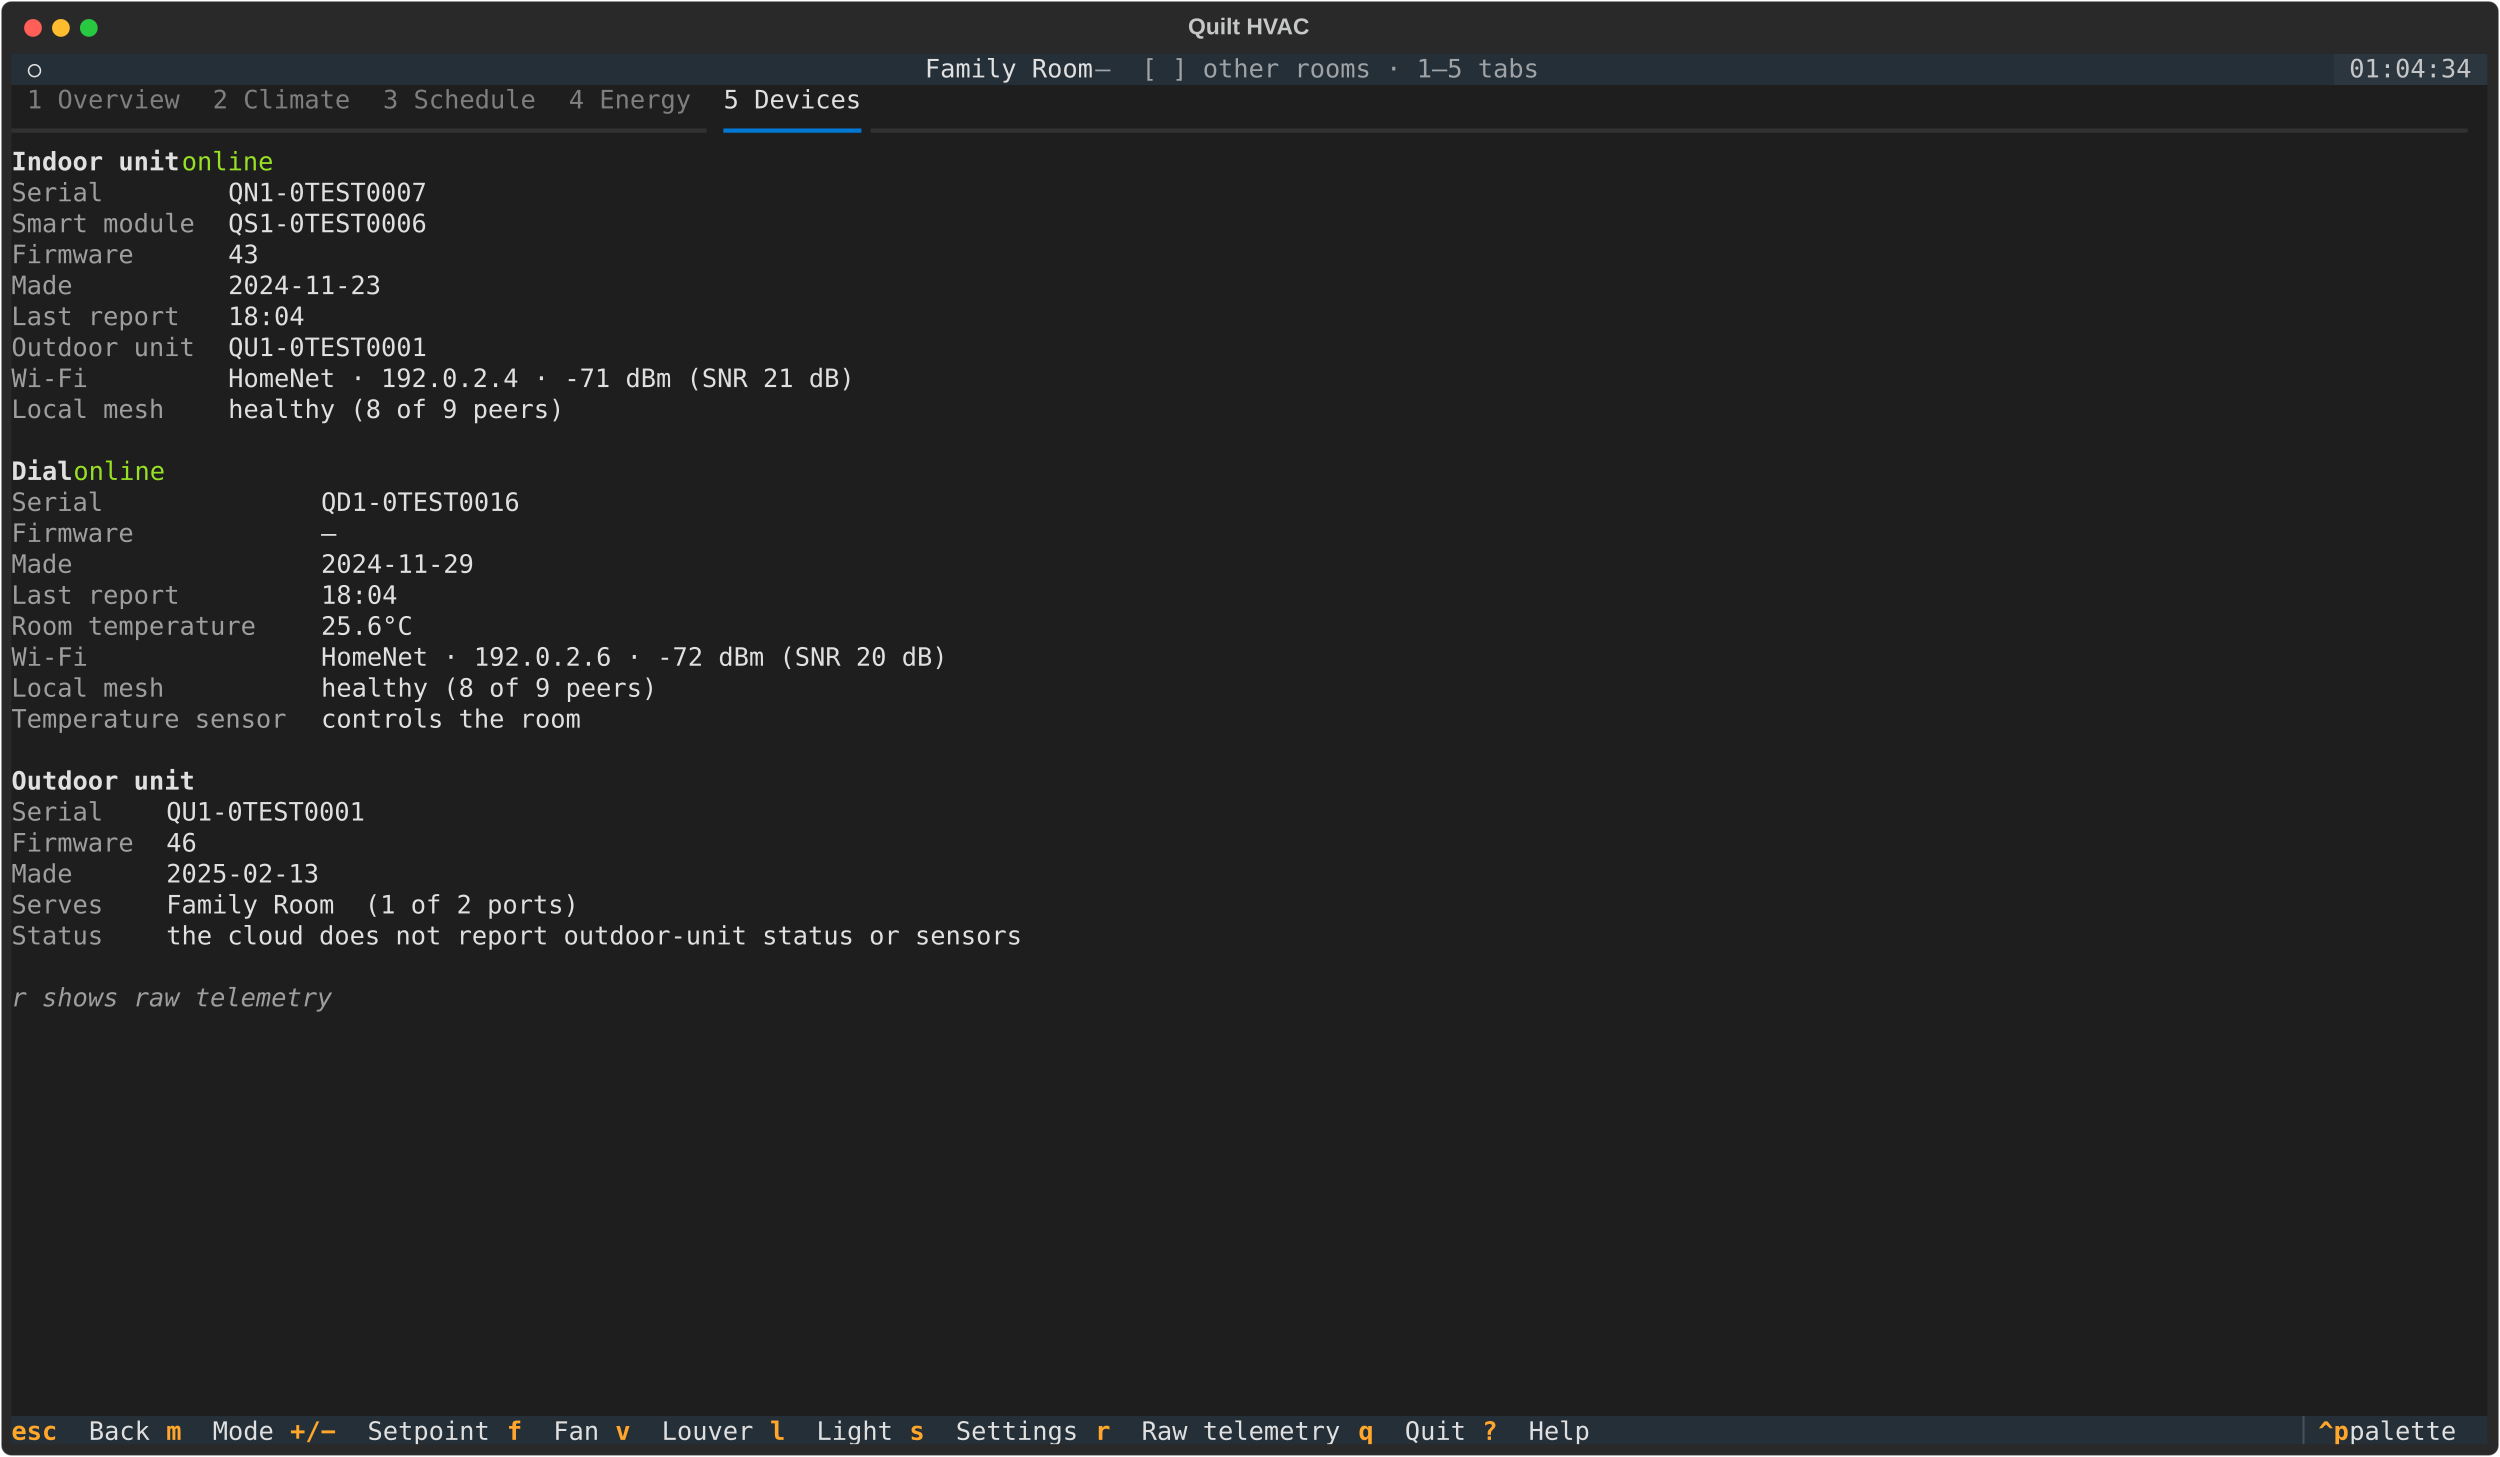
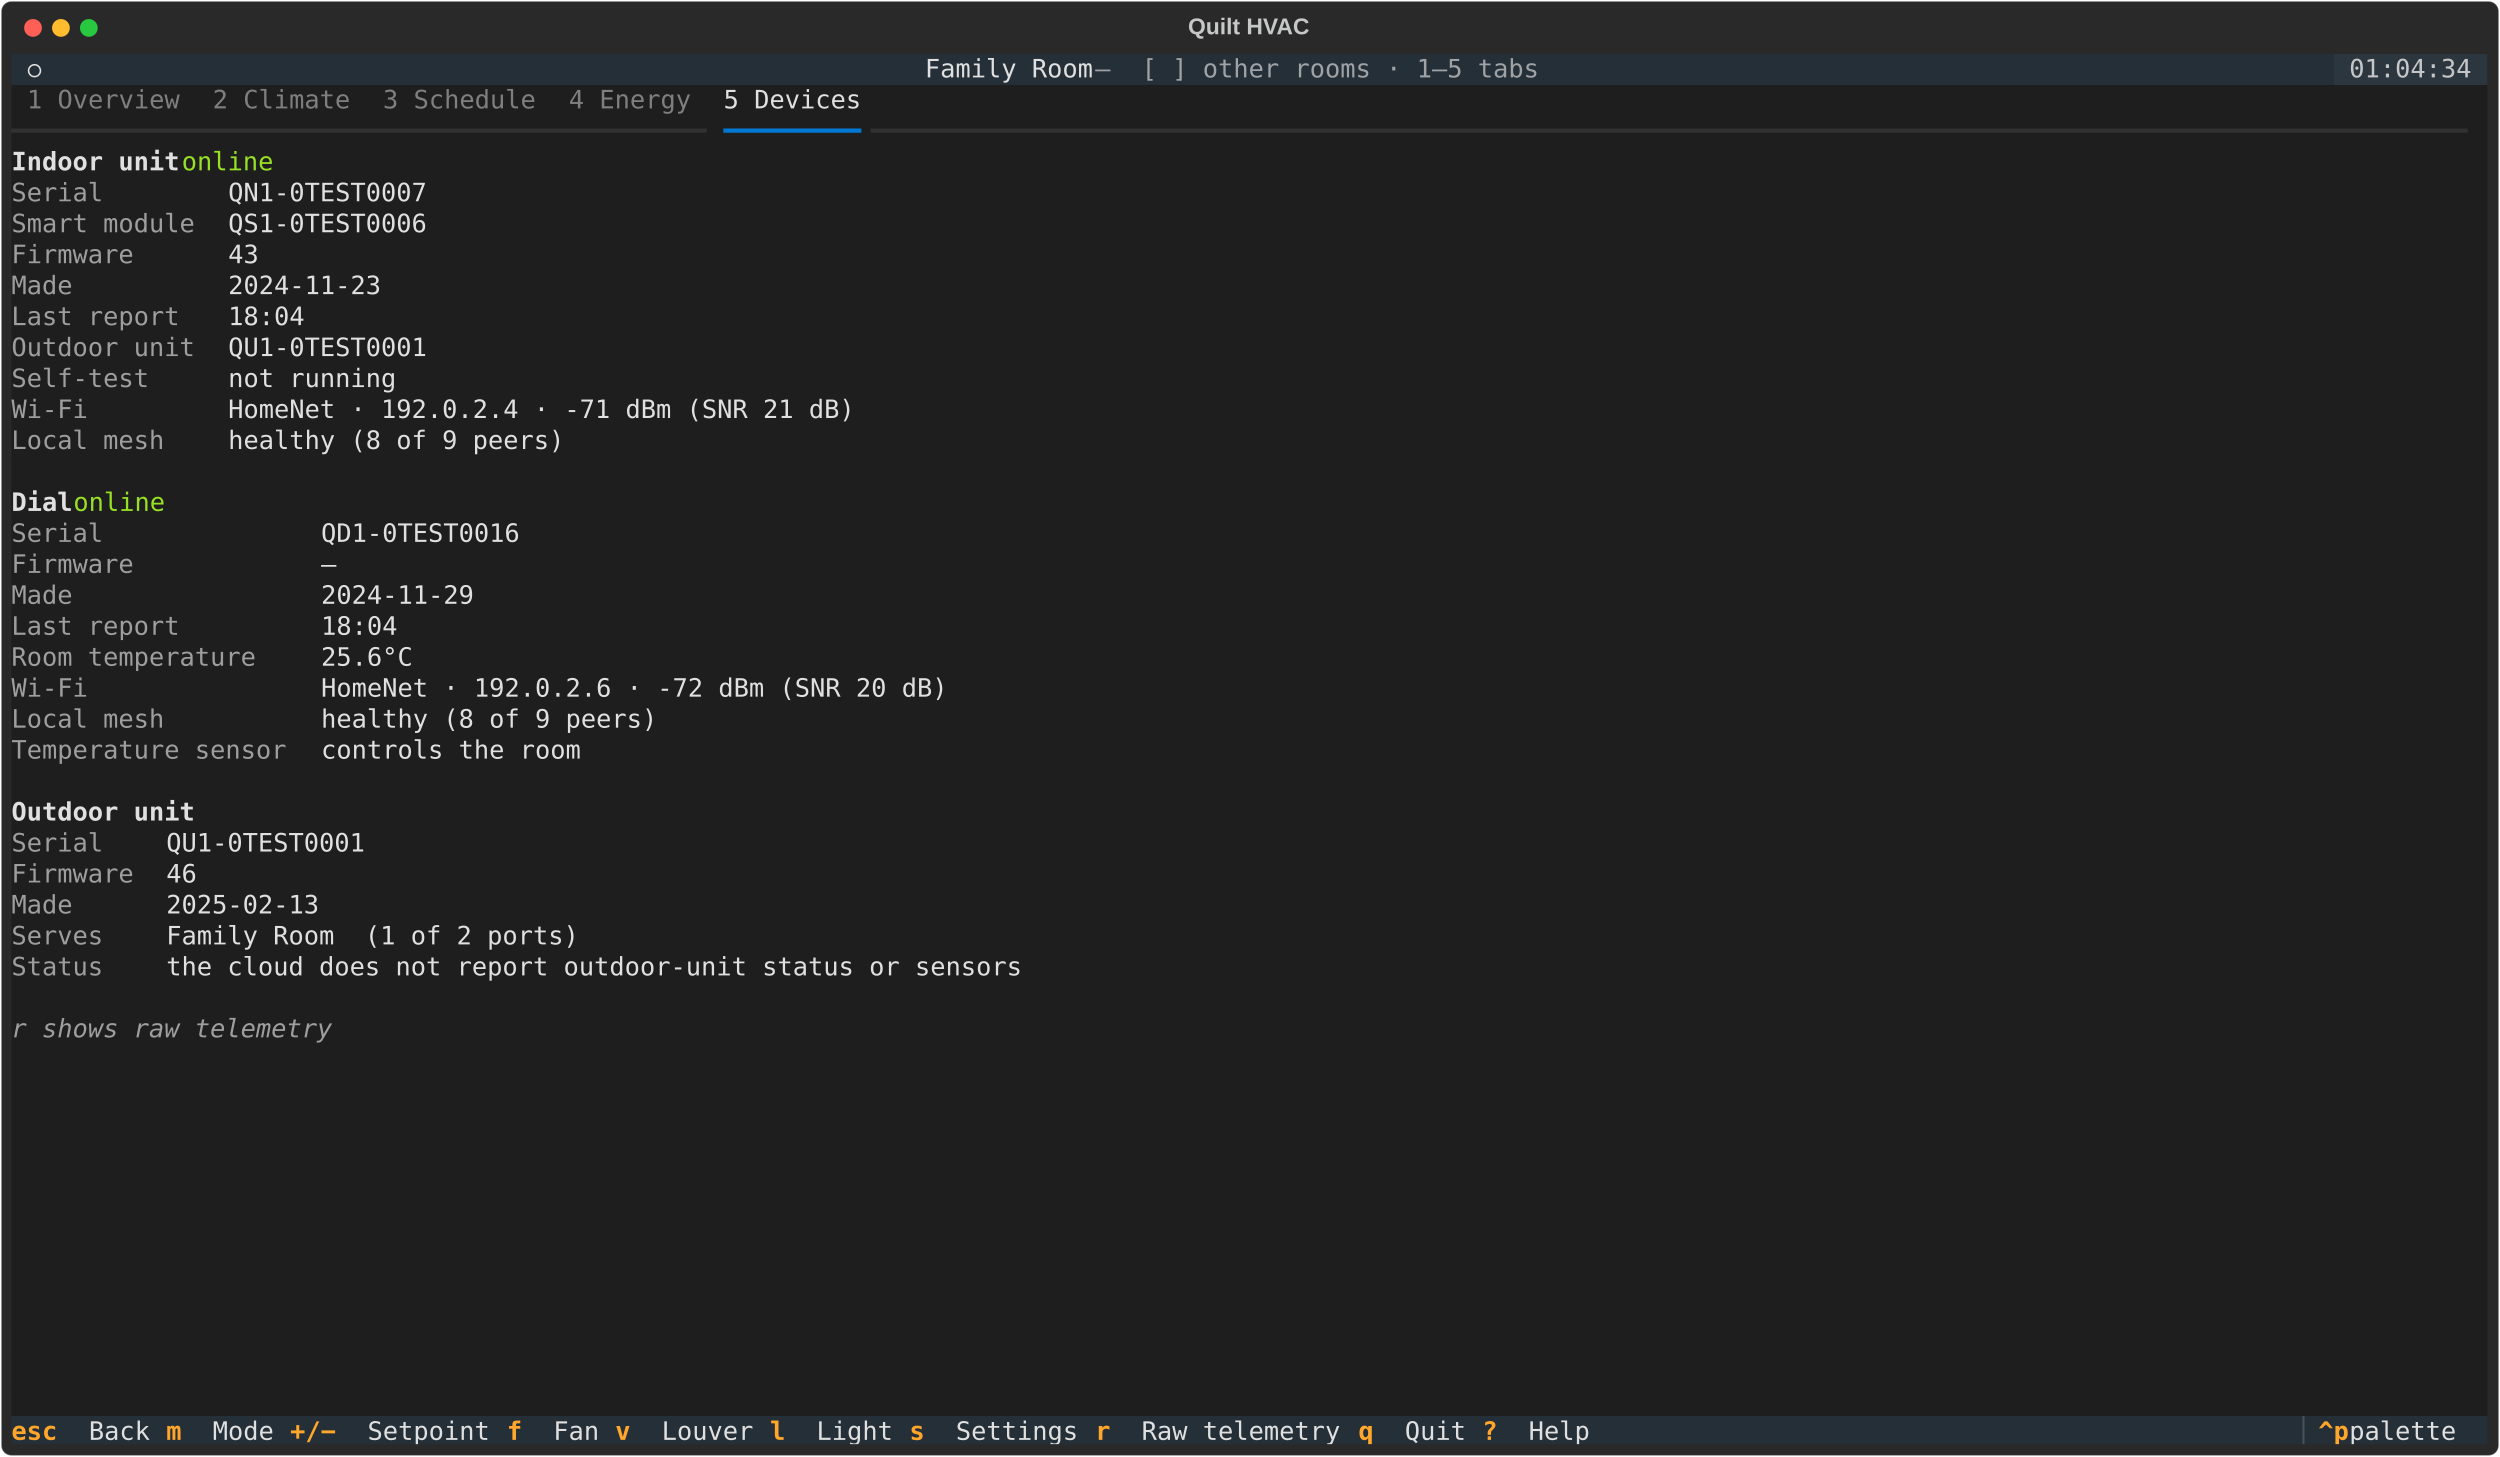
<svg xmlns="http://www.w3.org/2000/svg" class="rich-terminal" viewBox="0 0 1970 1148.0">
  <style>

    @font-face {
        font-family: "Fira Code";
        src: local("FiraCode-Regular"),
                url("https://cdnjs.cloudflare.com/ajax/libs/firacode/6.2.0/woff2/FiraCode-Regular.woff2") format("woff2"),
                url("https://cdnjs.cloudflare.com/ajax/libs/firacode/6.2.0/woff/FiraCode-Regular.woff") format("woff");
        font-style: normal;
        font-weight: 400;
    }
    @font-face {
        font-family: "Fira Code";
        src: local("FiraCode-Bold"),
                url("https://cdnjs.cloudflare.com/ajax/libs/firacode/6.2.0/woff2/FiraCode-Bold.woff2") format("woff2"),
                url("https://cdnjs.cloudflare.com/ajax/libs/firacode/6.2.0/woff/FiraCode-Bold.woff") format("woff");
        font-style: bold;
        font-weight: 700;
    }

    .terminal-matrix {
        font-family: Fira Code, monospace;
        font-size: 20px;
        line-height: 24.4px;
        font-variant-east-asian: full-width;
    }

    .terminal-title {
        font-size: 18px;
        font-weight: bold;
        font-family: arial;
    }

    .terminal-r1 { fill: #c5c8c6 }
.terminal-r2 { fill: #e0e0e0 }
.terminal-r3 { fill: #a0a3a6 }
.terminal-r4 { fill: #c5c6c7 }
.terminal-r5 { fill: #7f7f7f }
.terminal-r6 { fill: #313131 }
.terminal-r7 { fill: #0178d4 }
.terminal-r8 { fill: #e0e0e0;font-weight: bold }
.terminal-r9 { fill: #98e024 }
.terminal-r10 { fill: #9e9e9e }
.terminal-r11 { fill: #9e9e9e;font-style: italic; }
.terminal-r12 { fill: #ffa62b;font-weight: bold }
.terminal-r13 { fill: #495259 }
    </style>
  <defs>
    <clipPath id="terminal-clip-terminal">
      <rect x="0" y="0" width="1951.0" height="1097.0" />
    </clipPath>
    <clipPath id="terminal-line-0">
      <rect x="0" y="1.5" width="1952" height="24.65" />
    </clipPath>
    <clipPath id="terminal-line-1">
      <rect x="0" y="25.9" width="1952" height="24.65" />
    </clipPath>
    <clipPath id="terminal-line-2">
      <rect x="0" y="50.3" width="1952" height="24.65" />
    </clipPath>
    <clipPath id="terminal-line-3">
      <rect x="0" y="74.7" width="1952" height="24.65" />
    </clipPath>
    <clipPath id="terminal-line-4">
      <rect x="0" y="99.1" width="1952" height="24.65" />
    </clipPath>
    <clipPath id="terminal-line-5">
      <rect x="0" y="123.5" width="1952" height="24.65" />
    </clipPath>
    <clipPath id="terminal-line-6">
      <rect x="0" y="147.9" width="1952" height="24.65" />
    </clipPath>
    <clipPath id="terminal-line-7">
      <rect x="0" y="172.3" width="1952" height="24.65" />
    </clipPath>
    <clipPath id="terminal-line-8">
      <rect x="0" y="196.7" width="1952" height="24.65" />
    </clipPath>
    <clipPath id="terminal-line-9">
      <rect x="0" y="221.1" width="1952" height="24.65" />
    </clipPath>
    <clipPath id="terminal-line-10">
      <rect x="0" y="245.5" width="1952" height="24.65" />
    </clipPath>
    <clipPath id="terminal-line-11">
      <rect x="0" y="269.9" width="1952" height="24.65" />
    </clipPath>
    <clipPath id="terminal-line-12">
      <rect x="0" y="294.3" width="1952" height="24.65" />
    </clipPath>
    <clipPath id="terminal-line-13">
      <rect x="0" y="318.7" width="1952" height="24.65" />
    </clipPath>
    <clipPath id="terminal-line-14">
      <rect x="0" y="343.1" width="1952" height="24.65" />
    </clipPath>
    <clipPath id="terminal-line-15">
      <rect x="0" y="367.5" width="1952" height="24.65" />
    </clipPath>
    <clipPath id="terminal-line-16">
      <rect x="0" y="391.9" width="1952" height="24.65" />
    </clipPath>
    <clipPath id="terminal-line-17">
      <rect x="0" y="416.3" width="1952" height="24.65" />
    </clipPath>
    <clipPath id="terminal-line-18">
      <rect x="0" y="440.7" width="1952" height="24.65" />
    </clipPath>
    <clipPath id="terminal-line-19">
      <rect x="0" y="465.1" width="1952" height="24.65" />
    </clipPath>
    <clipPath id="terminal-line-20">
      <rect x="0" y="489.5" width="1952" height="24.65" />
    </clipPath>
    <clipPath id="terminal-line-21">
      <rect x="0" y="513.9" width="1952" height="24.65" />
    </clipPath>
    <clipPath id="terminal-line-22">
      <rect x="0" y="538.3" width="1952" height="24.65" />
    </clipPath>
    <clipPath id="terminal-line-23">
      <rect x="0" y="562.7" width="1952" height="24.65" />
    </clipPath>
    <clipPath id="terminal-line-24">
      <rect x="0" y="587.1" width="1952" height="24.65" />
    </clipPath>
    <clipPath id="terminal-line-25">
      <rect x="0" y="611.5" width="1952" height="24.65" />
    </clipPath>
    <clipPath id="terminal-line-26">
      <rect x="0" y="635.9" width="1952" height="24.65" />
    </clipPath>
    <clipPath id="terminal-line-27">
      <rect x="0" y="660.3" width="1952" height="24.65" />
    </clipPath>
    <clipPath id="terminal-line-28">
      <rect x="0" y="684.7" width="1952" height="24.65" />
    </clipPath>
    <clipPath id="terminal-line-29">
      <rect x="0" y="709.1" width="1952" height="24.65" />
    </clipPath>
    <clipPath id="terminal-line-30">
      <rect x="0" y="733.5" width="1952" height="24.65" />
    </clipPath>
    <clipPath id="terminal-line-31">
      <rect x="0" y="757.9" width="1952" height="24.65" />
    </clipPath>
    <clipPath id="terminal-line-32">
      <rect x="0" y="782.3" width="1952" height="24.65" />
    </clipPath>
    <clipPath id="terminal-line-33">
      <rect x="0" y="806.7" width="1952" height="24.65" />
    </clipPath>
    <clipPath id="terminal-line-34">
      <rect x="0" y="831.1" width="1952" height="24.65" />
    </clipPath>
    <clipPath id="terminal-line-35">
      <rect x="0" y="855.5" width="1952" height="24.65" />
    </clipPath>
    <clipPath id="terminal-line-36">
      <rect x="0" y="879.9" width="1952" height="24.65" />
    </clipPath>
    <clipPath id="terminal-line-37">
      <rect x="0" y="904.3" width="1952" height="24.65" />
    </clipPath>
    <clipPath id="terminal-line-38">
      <rect x="0" y="928.7" width="1952" height="24.65" />
    </clipPath>
    <clipPath id="terminal-line-39">
      <rect x="0" y="953.1" width="1952" height="24.65" />
    </clipPath>
    <clipPath id="terminal-line-40">
      <rect x="0" y="977.5" width="1952" height="24.65" />
    </clipPath>
    <clipPath id="terminal-line-41">
      <rect x="0" y="1001.9" width="1952" height="24.65" />
    </clipPath>
    <clipPath id="terminal-line-42">
      <rect x="0" y="1026.3" width="1952" height="24.65" />
    </clipPath>
    <clipPath id="terminal-line-43">
      <rect x="0" y="1050.7" width="1952" height="24.65" />
    </clipPath>
  </defs>
  <rect fill="#292929" stroke="rgba(255,255,255,0.35)" stroke-width="1" x="1" y="1" width="1968" height="1146" rx="8" />
  <text class="terminal-title" fill="#c5c8c6" text-anchor="middle" x="984" y="27">Quilt HVAC</text>
  <g transform="translate(26,22)">
    <circle cx="0" cy="0" r="7" fill="#ff5f57" />
    <circle cx="22" cy="0" r="7" fill="#febc2e" />
    <circle cx="44" cy="0" r="7" fill="#28c840" />
  </g>
  <g transform="translate(9, 41)" clip-path="url(#terminal-clip-terminal)">
    <rect fill="#242f38" x="0" y="1.5" width="12.2" height="24.65" shape-rendering="crispEdges" />
    <rect fill="#242f38" x="12.2" y="1.5" width="12.2" height="24.65" shape-rendering="crispEdges" />
    <rect fill="#242f38" x="24.4" y="1.5" width="61" height="24.65" shape-rendering="crispEdges" />
    <rect fill="#242f38" x="85.4" y="1.5" width="12.2" height="24.65" shape-rendering="crispEdges" />
    <rect fill="#242f38" x="97.6" y="1.5" width="622.2" height="24.65" shape-rendering="crispEdges" />
    <rect fill="#242f38" x="719.8" y="1.5" width="134.2" height="24.65" shape-rendering="crispEdges" />
    <rect fill="#242f38" x="854" y="1.5" width="36.6" height="24.65" shape-rendering="crispEdges" />
    <rect fill="#242f38" x="890.6" y="1.5" width="317.2" height="24.65" shape-rendering="crispEdges" />
    <rect fill="#242f38" x="1207.8" y="1.5" width="622.2" height="24.65" shape-rendering="crispEdges" />
    <rect fill="#2c363f" x="1830" y="1.5" width="12.2" height="24.65" shape-rendering="crispEdges" />
    <rect fill="#2c363f" x="1842.2" y="1.5" width="97.6" height="24.65" shape-rendering="crispEdges" />
    <rect fill="#2c363f" x="1939.8" y="1.5" width="12.2" height="24.65" shape-rendering="crispEdges" />
    <rect fill="#1e1e1e" x="0" y="25.9" width="12.2" height="24.65" shape-rendering="crispEdges" />
    <rect fill="#1e1e1e" x="12.2" y="25.9" width="122" height="24.65" shape-rendering="crispEdges" />
    <rect fill="#1e1e1e" x="134.2" y="25.9" width="24.4" height="24.65" shape-rendering="crispEdges" />
    <rect fill="#1e1e1e" x="158.6" y="25.9" width="109.8" height="24.65" shape-rendering="crispEdges" />
    <rect fill="#1e1e1e" x="268.4" y="25.9" width="24.4" height="24.65" shape-rendering="crispEdges" />
    <rect fill="#1e1e1e" x="292.8" y="25.9" width="122" height="24.65" shape-rendering="crispEdges" />
    <rect fill="#1e1e1e" x="414.8" y="25.9" width="24.4" height="24.65" shape-rendering="crispEdges" />
    <rect fill="#1e1e1e" x="439.2" y="25.9" width="97.6" height="24.65" shape-rendering="crispEdges" />
    <rect fill="#1e1e1e" x="536.8" y="25.9" width="24.4" height="24.65" shape-rendering="crispEdges" />
    <rect fill="#1e1e1e" x="561.2" y="25.9" width="109.8" height="24.65" shape-rendering="crispEdges" />
    <rect fill="#1e1e1e" x="671" y="25.9" width="1281" height="24.65" shape-rendering="crispEdges" />
    <rect fill="#1e1e1e" x="0" y="50.3" width="561.2" height="24.65" shape-rendering="crispEdges" />
    <rect fill="#1e1e1e" x="561.2" y="50.3" width="109.8" height="24.65" shape-rendering="crispEdges" />
    <rect fill="#1e1e1e" x="671" y="50.3" width="1281" height="24.65" shape-rendering="crispEdges" />
    <rect fill="#1e1e1e" x="0" y="74.7" width="134.2" height="24.65" shape-rendering="crispEdges" />
    <rect fill="#1e1e1e" x="134.2" y="74.7" width="97.6" height="24.65" shape-rendering="crispEdges" />
    <rect fill="#1e1e1e" x="231.8" y="74.7" width="1720.2" height="24.65" shape-rendering="crispEdges" />
    <rect fill="#1e1e1e" x="0" y="99.1" width="170.8" height="24.65" shape-rendering="crispEdges" />
    <rect fill="#1e1e1e" x="170.8" y="99.1" width="158.6" height="24.65" shape-rendering="crispEdges" />
    <rect fill="#1e1e1e" x="329.4" y="99.1" width="1622.6" height="24.65" shape-rendering="crispEdges" />
    <rect fill="#1e1e1e" x="0" y="123.5" width="170.8" height="24.65" shape-rendering="crispEdges" />
    <rect fill="#1e1e1e" x="170.8" y="123.5" width="158.6" height="24.65" shape-rendering="crispEdges" />
    <rect fill="#1e1e1e" x="329.4" y="123.5" width="1622.6" height="24.65" shape-rendering="crispEdges" />
    <rect fill="#1e1e1e" x="0" y="147.9" width="170.8" height="24.65" shape-rendering="crispEdges" />
    <rect fill="#1e1e1e" x="170.8" y="147.9" width="24.4" height="24.65" shape-rendering="crispEdges" />
    <rect fill="#1e1e1e" x="195.2" y="147.9" width="1756.8" height="24.65" shape-rendering="crispEdges" />
    <rect fill="#1e1e1e" x="0" y="172.3" width="170.8" height="24.65" shape-rendering="crispEdges" />
    <rect fill="#1e1e1e" x="170.8" y="172.3" width="122" height="24.65" shape-rendering="crispEdges" />
    <rect fill="#1e1e1e" x="292.8" y="172.3" width="1659.2" height="24.65" shape-rendering="crispEdges" />
    <rect fill="#1e1e1e" x="0" y="196.7" width="170.8" height="24.65" shape-rendering="crispEdges" />
    <rect fill="#1e1e1e" x="170.8" y="196.7" width="61" height="24.65" shape-rendering="crispEdges" />
    <rect fill="#1e1e1e" x="231.8" y="196.7" width="1720.2" height="24.65" shape-rendering="crispEdges" />
    <rect fill="#1e1e1e" x="0" y="221.1" width="170.8" height="24.65" shape-rendering="crispEdges" />
    <rect fill="#1e1e1e" x="170.8" y="221.1" width="158.6" height="24.65" shape-rendering="crispEdges" />
    <rect fill="#1e1e1e" x="329.4" y="221.1" width="1622.6" height="24.65" shape-rendering="crispEdges" />
    <rect fill="#1e1e1e" x="0" y="245.5" width="170.8" height="24.65" shape-rendering="crispEdges" />
-     <rect fill="#1e1e1e" x="170.8" y="245.5" width="500.2" height="24.65" shape-rendering="crispEdges" />
-     <rect fill="#1e1e1e" x="671" y="245.5" width="1281" height="24.65" shape-rendering="crispEdges" />
+     <rect fill="#1e1e1e" x="170.8" y="245.5" width="134.2" height="24.65" shape-rendering="crispEdges" />
+     <rect fill="#1e1e1e" x="305" y="245.5" width="1647" height="24.65" shape-rendering="crispEdges" />
    <rect fill="#1e1e1e" x="0" y="269.9" width="170.8" height="24.65" shape-rendering="crispEdges" />
-     <rect fill="#1e1e1e" x="170.8" y="269.9" width="268.4" height="24.65" shape-rendering="crispEdges" />
-     <rect fill="#1e1e1e" x="439.2" y="269.9" width="1512.8" height="24.65" shape-rendering="crispEdges" />
-     <rect fill="#1e1e1e" x="0" y="294.3" width="0" height="24.65" shape-rendering="crispEdges" />
-     <rect fill="#1e1e1e" x="0" y="294.3" width="1952" height="24.65" shape-rendering="crispEdges" />
-     <rect fill="#1e1e1e" x="0" y="318.7" width="48.8" height="24.65" shape-rendering="crispEdges" />
-     <rect fill="#1e1e1e" x="48.8" y="318.7" width="97.6" height="24.65" shape-rendering="crispEdges" />
-     <rect fill="#1e1e1e" x="146.4" y="318.7" width="1805.6" height="24.65" shape-rendering="crispEdges" />
-     <rect fill="#1e1e1e" x="0" y="343.1" width="244" height="24.65" shape-rendering="crispEdges" />
-     <rect fill="#1e1e1e" x="244" y="343.1" width="158.6" height="24.65" shape-rendering="crispEdges" />
-     <rect fill="#1e1e1e" x="402.6" y="343.1" width="1549.4" height="24.65" shape-rendering="crispEdges" />
+     <rect fill="#1e1e1e" x="170.8" y="269.9" width="500.2" height="24.65" shape-rendering="crispEdges" />
+     <rect fill="#1e1e1e" x="671" y="269.9" width="1281" height="24.65" shape-rendering="crispEdges" />
+     <rect fill="#1e1e1e" x="0" y="294.3" width="170.8" height="24.65" shape-rendering="crispEdges" />
+     <rect fill="#1e1e1e" x="170.8" y="294.3" width="268.4" height="24.65" shape-rendering="crispEdges" />
+     <rect fill="#1e1e1e" x="439.2" y="294.3" width="1512.8" height="24.65" shape-rendering="crispEdges" />
+     <rect fill="#1e1e1e" x="0" y="318.7" width="0" height="24.65" shape-rendering="crispEdges" />
+     <rect fill="#1e1e1e" x="0" y="318.7" width="1952" height="24.65" shape-rendering="crispEdges" />
+     <rect fill="#1e1e1e" x="0" y="343.1" width="48.8" height="24.65" shape-rendering="crispEdges" />
+     <rect fill="#1e1e1e" x="48.8" y="343.1" width="97.6" height="24.65" shape-rendering="crispEdges" />
+     <rect fill="#1e1e1e" x="146.4" y="343.1" width="1805.6" height="24.65" shape-rendering="crispEdges" />
    <rect fill="#1e1e1e" x="0" y="367.5" width="244" height="24.65" shape-rendering="crispEdges" />
-     <rect fill="#1e1e1e" x="244" y="367.5" width="12.2" height="24.65" shape-rendering="crispEdges" />
-     <rect fill="#1e1e1e" x="256.2" y="367.5" width="1695.8" height="24.65" shape-rendering="crispEdges" />
+     <rect fill="#1e1e1e" x="244" y="367.5" width="158.6" height="24.65" shape-rendering="crispEdges" />
+     <rect fill="#1e1e1e" x="402.6" y="367.5" width="1549.4" height="24.65" shape-rendering="crispEdges" />
    <rect fill="#1e1e1e" x="0" y="391.9" width="244" height="24.65" shape-rendering="crispEdges" />
-     <rect fill="#1e1e1e" x="244" y="391.9" width="122" height="24.65" shape-rendering="crispEdges" />
-     <rect fill="#1e1e1e" x="366" y="391.9" width="1586" height="24.65" shape-rendering="crispEdges" />
+     <rect fill="#1e1e1e" x="244" y="391.9" width="12.2" height="24.65" shape-rendering="crispEdges" />
+     <rect fill="#1e1e1e" x="256.2" y="391.9" width="1695.8" height="24.65" shape-rendering="crispEdges" />
    <rect fill="#1e1e1e" x="0" y="416.3" width="244" height="24.65" shape-rendering="crispEdges" />
-     <rect fill="#1e1e1e" x="244" y="416.3" width="61" height="24.65" shape-rendering="crispEdges" />
-     <rect fill="#1e1e1e" x="305" y="416.3" width="1647" height="24.65" shape-rendering="crispEdges" />
+     <rect fill="#1e1e1e" x="244" y="416.3" width="122" height="24.65" shape-rendering="crispEdges" />
+     <rect fill="#1e1e1e" x="366" y="416.3" width="1586" height="24.65" shape-rendering="crispEdges" />
    <rect fill="#1e1e1e" x="0" y="440.7" width="244" height="24.65" shape-rendering="crispEdges" />
-     <rect fill="#1e1e1e" x="244" y="440.7" width="73.2" height="24.65" shape-rendering="crispEdges" />
-     <rect fill="#1e1e1e" x="317.2" y="440.7" width="1634.8" height="24.65" shape-rendering="crispEdges" />
+     <rect fill="#1e1e1e" x="244" y="440.7" width="61" height="24.65" shape-rendering="crispEdges" />
+     <rect fill="#1e1e1e" x="305" y="440.7" width="1647" height="24.65" shape-rendering="crispEdges" />
    <rect fill="#1e1e1e" x="0" y="465.1" width="244" height="24.65" shape-rendering="crispEdges" />
-     <rect fill="#1e1e1e" x="244" y="465.1" width="500.2" height="24.65" shape-rendering="crispEdges" />
-     <rect fill="#1e1e1e" x="744.2" y="465.1" width="1207.8" height="24.65" shape-rendering="crispEdges" />
+     <rect fill="#1e1e1e" x="244" y="465.1" width="73.2" height="24.65" shape-rendering="crispEdges" />
+     <rect fill="#1e1e1e" x="317.2" y="465.1" width="1634.8" height="24.65" shape-rendering="crispEdges" />
    <rect fill="#1e1e1e" x="0" y="489.5" width="244" height="24.65" shape-rendering="crispEdges" />
-     <rect fill="#1e1e1e" x="244" y="489.5" width="268.4" height="24.65" shape-rendering="crispEdges" />
-     <rect fill="#1e1e1e" x="512.4" y="489.5" width="1439.6" height="24.65" shape-rendering="crispEdges" />
+     <rect fill="#1e1e1e" x="244" y="489.5" width="500.2" height="24.65" shape-rendering="crispEdges" />
+     <rect fill="#1e1e1e" x="744.2" y="489.5" width="1207.8" height="24.65" shape-rendering="crispEdges" />
    <rect fill="#1e1e1e" x="0" y="513.9" width="244" height="24.65" shape-rendering="crispEdges" />
-     <rect fill="#1e1e1e" x="244" y="513.9" width="207.4" height="24.65" shape-rendering="crispEdges" />
-     <rect fill="#1e1e1e" x="451.4" y="513.9" width="1500.6" height="24.65" shape-rendering="crispEdges" />
-     <rect fill="#1e1e1e" x="0" y="538.3" width="0" height="24.65" shape-rendering="crispEdges" />
-     <rect fill="#1e1e1e" x="0" y="538.3" width="1952" height="24.65" shape-rendering="crispEdges" />
-     <rect fill="#1e1e1e" x="0" y="562.7" width="146.4" height="24.65" shape-rendering="crispEdges" />
-     <rect fill="#1e1e1e" x="146.4" y="562.7" width="24.4" height="24.65" shape-rendering="crispEdges" />
-     <rect fill="#1e1e1e" x="170.8" y="562.7" width="1781.2" height="24.65" shape-rendering="crispEdges" />
-     <rect fill="#1e1e1e" x="0" y="587.1" width="122" height="24.65" shape-rendering="crispEdges" />
-     <rect fill="#1e1e1e" x="122" y="587.1" width="158.6" height="24.65" shape-rendering="crispEdges" />
-     <rect fill="#1e1e1e" x="280.6" y="587.1" width="1671.4" height="24.65" shape-rendering="crispEdges" />
+     <rect fill="#1e1e1e" x="244" y="513.9" width="268.4" height="24.65" shape-rendering="crispEdges" />
+     <rect fill="#1e1e1e" x="512.4" y="513.9" width="1439.6" height="24.65" shape-rendering="crispEdges" />
+     <rect fill="#1e1e1e" x="0" y="538.3" width="244" height="24.65" shape-rendering="crispEdges" />
+     <rect fill="#1e1e1e" x="244" y="538.3" width="207.4" height="24.65" shape-rendering="crispEdges" />
+     <rect fill="#1e1e1e" x="451.4" y="538.3" width="1500.6" height="24.65" shape-rendering="crispEdges" />
+     <rect fill="#1e1e1e" x="0" y="562.7" width="0" height="24.65" shape-rendering="crispEdges" />
+     <rect fill="#1e1e1e" x="0" y="562.7" width="1952" height="24.65" shape-rendering="crispEdges" />
+     <rect fill="#1e1e1e" x="0" y="587.1" width="146.4" height="24.65" shape-rendering="crispEdges" />
+     <rect fill="#1e1e1e" x="146.4" y="587.1" width="24.4" height="24.65" shape-rendering="crispEdges" />
+     <rect fill="#1e1e1e" x="170.8" y="587.1" width="1781.2" height="24.65" shape-rendering="crispEdges" />
    <rect fill="#1e1e1e" x="0" y="611.5" width="122" height="24.65" shape-rendering="crispEdges" />
-     <rect fill="#1e1e1e" x="122" y="611.5" width="24.4" height="24.65" shape-rendering="crispEdges" />
-     <rect fill="#1e1e1e" x="146.4" y="611.5" width="1805.6" height="24.65" shape-rendering="crispEdges" />
+     <rect fill="#1e1e1e" x="122" y="611.5" width="158.6" height="24.65" shape-rendering="crispEdges" />
+     <rect fill="#1e1e1e" x="280.6" y="611.5" width="1671.4" height="24.65" shape-rendering="crispEdges" />
    <rect fill="#1e1e1e" x="0" y="635.9" width="122" height="24.65" shape-rendering="crispEdges" />
-     <rect fill="#1e1e1e" x="122" y="635.9" width="122" height="24.65" shape-rendering="crispEdges" />
-     <rect fill="#1e1e1e" x="244" y="635.9" width="1708" height="24.65" shape-rendering="crispEdges" />
+     <rect fill="#1e1e1e" x="122" y="635.9" width="24.4" height="24.65" shape-rendering="crispEdges" />
+     <rect fill="#1e1e1e" x="146.4" y="635.9" width="1805.6" height="24.65" shape-rendering="crispEdges" />
    <rect fill="#1e1e1e" x="0" y="660.3" width="122" height="24.65" shape-rendering="crispEdges" />
-     <rect fill="#1e1e1e" x="122" y="660.3" width="329.4" height="24.65" shape-rendering="crispEdges" />
-     <rect fill="#1e1e1e" x="451.4" y="660.3" width="1500.6" height="24.65" shape-rendering="crispEdges" />
+     <rect fill="#1e1e1e" x="122" y="660.3" width="122" height="24.65" shape-rendering="crispEdges" />
+     <rect fill="#1e1e1e" x="244" y="660.3" width="1708" height="24.65" shape-rendering="crispEdges" />
    <rect fill="#1e1e1e" x="0" y="684.7" width="122" height="24.65" shape-rendering="crispEdges" />
-     <rect fill="#1e1e1e" x="122" y="684.7" width="683.2" height="24.65" shape-rendering="crispEdges" />
-     <rect fill="#1e1e1e" x="805.2" y="684.7" width="1146.8" height="24.65" shape-rendering="crispEdges" />
-     <rect fill="#1e1e1e" x="0" y="709.1" width="0" height="24.65" shape-rendering="crispEdges" />
-     <rect fill="#1e1e1e" x="0" y="709.1" width="1952" height="24.65" shape-rendering="crispEdges" />
-     <rect fill="#1e1e1e" x="0" y="733.5" width="256.2" height="24.65" shape-rendering="crispEdges" />
-     <rect fill="#1e1e1e" x="256.2" y="733.5" width="1695.8" height="24.65" shape-rendering="crispEdges" />
-     <rect fill="#1e1e1e" x="0" y="757.9" width="1952" height="24.65" shape-rendering="crispEdges" />
+     <rect fill="#1e1e1e" x="122" y="684.7" width="329.4" height="24.65" shape-rendering="crispEdges" />
+     <rect fill="#1e1e1e" x="451.4" y="684.7" width="1500.6" height="24.65" shape-rendering="crispEdges" />
+     <rect fill="#1e1e1e" x="0" y="709.1" width="122" height="24.65" shape-rendering="crispEdges" />
+     <rect fill="#1e1e1e" x="122" y="709.1" width="683.2" height="24.65" shape-rendering="crispEdges" />
+     <rect fill="#1e1e1e" x="805.2" y="709.1" width="1146.8" height="24.65" shape-rendering="crispEdges" />
+     <rect fill="#1e1e1e" x="0" y="733.5" width="0" height="24.65" shape-rendering="crispEdges" />
+     <rect fill="#1e1e1e" x="0" y="733.5" width="1952" height="24.65" shape-rendering="crispEdges" />
+     <rect fill="#1e1e1e" x="0" y="757.9" width="256.2" height="24.65" shape-rendering="crispEdges" />
+     <rect fill="#1e1e1e" x="256.2" y="757.9" width="1695.8" height="24.65" shape-rendering="crispEdges" />
    <rect fill="#1e1e1e" x="0" y="782.3" width="1952" height="24.65" shape-rendering="crispEdges" />
    <rect fill="#1e1e1e" x="0" y="806.7" width="1952" height="24.65" shape-rendering="crispEdges" />
    <rect fill="#1e1e1e" x="0" y="831.1" width="1952" height="24.65" shape-rendering="crispEdges" />
    <rect fill="#1e1e1e" x="0" y="855.5" width="1952" height="24.65" shape-rendering="crispEdges" />
    <rect fill="#1e1e1e" x="0" y="879.9" width="1952" height="24.65" shape-rendering="crispEdges" />
    <rect fill="#1e1e1e" x="0" y="904.3" width="1952" height="24.65" shape-rendering="crispEdges" />
    <rect fill="#1e1e1e" x="0" y="928.7" width="1952" height="24.65" shape-rendering="crispEdges" />
    <rect fill="#1e1e1e" x="0" y="953.1" width="1952" height="24.65" shape-rendering="crispEdges" />
    <rect fill="#1e1e1e" x="0" y="977.5" width="1952" height="24.65" shape-rendering="crispEdges" />
    <rect fill="#1e1e1e" x="0" y="1001.9" width="1952" height="24.65" shape-rendering="crispEdges" />
    <rect fill="#1e1e1e" x="0" y="1026.3" width="1952" height="24.65" shape-rendering="crispEdges" />
    <rect fill="#1e1e1e" x="0" y="1050.7" width="1952" height="24.65" shape-rendering="crispEdges" />
    <rect fill="#242f38" x="0" y="1075.1" width="61" height="24.65" shape-rendering="crispEdges" />
    <rect fill="#242f38" x="61" y="1075.1" width="61" height="24.65" shape-rendering="crispEdges" />
    <rect fill="#242f38" x="122" y="1075.1" width="36.6" height="24.65" shape-rendering="crispEdges" />
    <rect fill="#242f38" x="158.6" y="1075.1" width="61" height="24.65" shape-rendering="crispEdges" />
    <rect fill="#242f38" x="219.6" y="1075.1" width="61" height="24.65" shape-rendering="crispEdges" />
    <rect fill="#242f38" x="280.6" y="1075.1" width="109.8" height="24.65" shape-rendering="crispEdges" />
    <rect fill="#242f38" x="390.4" y="1075.1" width="36.6" height="24.65" shape-rendering="crispEdges" />
    <rect fill="#242f38" x="427" y="1075.1" width="48.8" height="24.65" shape-rendering="crispEdges" />
    <rect fill="#242f38" x="475.8" y="1075.1" width="36.6" height="24.65" shape-rendering="crispEdges" />
    <rect fill="#242f38" x="512.4" y="1075.1" width="85.4" height="24.65" shape-rendering="crispEdges" />
    <rect fill="#242f38" x="597.8" y="1075.1" width="36.6" height="24.65" shape-rendering="crispEdges" />
    <rect fill="#242f38" x="634.4" y="1075.1" width="73.2" height="24.65" shape-rendering="crispEdges" />
    <rect fill="#242f38" x="707.6" y="1075.1" width="36.6" height="24.65" shape-rendering="crispEdges" />
    <rect fill="#242f38" x="744.2" y="1075.1" width="109.8" height="24.65" shape-rendering="crispEdges" />
    <rect fill="#242f38" x="854" y="1075.1" width="36.6" height="24.65" shape-rendering="crispEdges" />
    <rect fill="#242f38" x="890.6" y="1075.1" width="170.8" height="24.65" shape-rendering="crispEdges" />
    <rect fill="#242f38" x="1061.4" y="1075.1" width="36.6" height="24.65" shape-rendering="crispEdges" />
    <rect fill="#242f38" x="1098" y="1075.1" width="61" height="24.65" shape-rendering="crispEdges" />
    <rect fill="#242f38" x="1159" y="1075.1" width="36.6" height="24.65" shape-rendering="crispEdges" />
    <rect fill="#242f38" x="1195.6" y="1075.1" width="61" height="24.65" shape-rendering="crispEdges" />
    <rect fill="#242f38" x="1256.6" y="1075.1" width="549" height="24.65" shape-rendering="crispEdges" />
    <rect fill="#242f38" x="1805.6" y="1075.1" width="12.2" height="24.65" shape-rendering="crispEdges" />
    <rect fill="#242f38" x="1817.8" y="1075.1" width="24.4" height="24.65" shape-rendering="crispEdges" />
    <rect fill="#242f38" x="1842.2" y="1075.1" width="97.6" height="24.65" shape-rendering="crispEdges" />
    <rect fill="#242f38" x="1939.8" y="1075.1" width="12.2" height="24.65" shape-rendering="crispEdges" />
    <g class="terminal-matrix">
      <text class="terminal-r2" x="12.2" y="20" textLength="12.2" clip-path="url(#terminal-line-0)">⭘</text>
      <text class="terminal-r2" x="719.8" y="20" textLength="134.2" clip-path="url(#terminal-line-0)">Family Room</text>
      <text class="terminal-r3" x="854" y="20" textLength="36.6" clip-path="url(#terminal-line-0)"> — </text>
      <text class="terminal-r3" x="890.6" y="20" textLength="317.2" clip-path="url(#terminal-line-0)">[ ] other rooms · 1–5 tabs</text>
      <text class="terminal-r4" x="1842.2" y="20" textLength="97.6" clip-path="url(#terminal-line-0)">01:04:34</text>
      <text class="terminal-r1" x="1952" y="20" textLength="12.2" clip-path="url(#terminal-line-0)">
</text>
      <text class="terminal-r5" x="12.2" y="44.4" textLength="122" clip-path="url(#terminal-line-1)">1 Overview</text>
      <text class="terminal-r5" x="158.6" y="44.4" textLength="109.8" clip-path="url(#terminal-line-1)">2 Climate</text>
      <text class="terminal-r5" x="292.8" y="44.4" textLength="122" clip-path="url(#terminal-line-1)">3 Schedule</text>
      <text class="terminal-r5" x="439.2" y="44.4" textLength="97.6" clip-path="url(#terminal-line-1)">4 Energy</text>
      <text class="terminal-r2" x="561.2" y="44.4" textLength="109.8" clip-path="url(#terminal-line-1)">5 Devices</text>
      <text class="terminal-r1" x="1952" y="44.4" textLength="12.2" clip-path="url(#terminal-line-1)">
</text>
      <text class="terminal-r6" x="0" y="68.8" textLength="561.2" clip-path="url(#terminal-line-2)">━━━━━━━━━━━━━━━━━━━━━━━━━━━━━━━━━━━━━━━━━━━━━╸</text>
      <text class="terminal-r7" x="561.2" y="68.8" textLength="109.8" clip-path="url(#terminal-line-2)">━━━━━━━━━</text>
      <text class="terminal-r6" x="671" y="68.8" textLength="1281" clip-path="url(#terminal-line-2)">╺━━━━━━━━━━━━━━━━━━━━━━━━━━━━━━━━━━━━━━━━━━━━━━━━━━━━━━━━━━━━━━━━━━━━━━━━━━━━━━━━━━━━━━━━━━━━━━━━━━━━━━━━</text>
      <text class="terminal-r1" x="1952" y="68.8" textLength="12.2" clip-path="url(#terminal-line-2)">
</text>
      <text class="terminal-r8" x="0" y="93.2" textLength="134.2" clip-path="url(#terminal-line-3)">Indoor unit</text>
      <text class="terminal-r9" x="134.2" y="93.2" textLength="97.6" clip-path="url(#terminal-line-3)">  online</text>
      <text class="terminal-r1" x="1952" y="93.2" textLength="12.2" clip-path="url(#terminal-line-3)">
</text>
      <text class="terminal-r10" x="0" y="117.6" textLength="170.8" clip-path="url(#terminal-line-4)">Serial        </text>
      <text class="terminal-r2" x="170.8" y="117.6" textLength="158.6" clip-path="url(#terminal-line-4)">QN1-0TEST0007</text>
      <text class="terminal-r1" x="1952" y="117.6" textLength="12.2" clip-path="url(#terminal-line-4)">
</text>
      <text class="terminal-r10" x="0" y="142" textLength="170.8" clip-path="url(#terminal-line-5)">Smart module  </text>
      <text class="terminal-r2" x="170.8" y="142" textLength="158.6" clip-path="url(#terminal-line-5)">QS1-0TEST0006</text>
      <text class="terminal-r1" x="1952" y="142" textLength="12.2" clip-path="url(#terminal-line-5)">
</text>
      <text class="terminal-r10" x="0" y="166.4" textLength="170.8" clip-path="url(#terminal-line-6)">Firmware      </text>
      <text class="terminal-r2" x="170.8" y="166.4" textLength="24.4" clip-path="url(#terminal-line-6)">43</text>
      <text class="terminal-r1" x="1952" y="166.4" textLength="12.2" clip-path="url(#terminal-line-6)">
</text>
      <text class="terminal-r10" x="0" y="190.8" textLength="170.8" clip-path="url(#terminal-line-7)">Made          </text>
      <text class="terminal-r2" x="170.8" y="190.8" textLength="122" clip-path="url(#terminal-line-7)">2024-11-23</text>
      <text class="terminal-r1" x="1952" y="190.8" textLength="12.2" clip-path="url(#terminal-line-7)">
</text>
      <text class="terminal-r10" x="0" y="215.2" textLength="170.8" clip-path="url(#terminal-line-8)">Last report   </text>
      <text class="terminal-r2" x="170.8" y="215.2" textLength="61" clip-path="url(#terminal-line-8)">18:04</text>
      <text class="terminal-r1" x="1952" y="215.2" textLength="12.2" clip-path="url(#terminal-line-8)">
</text>
      <text class="terminal-r10" x="0" y="239.6" textLength="170.8" clip-path="url(#terminal-line-9)">Outdoor unit  </text>
      <text class="terminal-r2" x="170.8" y="239.6" textLength="158.6" clip-path="url(#terminal-line-9)">QU1-0TEST0001</text>
      <text class="terminal-r1" x="1952" y="239.6" textLength="12.2" clip-path="url(#terminal-line-9)">
</text>
-       <text class="terminal-r10" x="0" y="264" textLength="170.8" clip-path="url(#terminal-line-10)">Wi-Fi         </text>
-       <text class="terminal-r2" x="170.8" y="264" textLength="500.2" clip-path="url(#terminal-line-10)">HomeNet · 192.0.2.4 · -71 dBm (SNR 21 dB)</text>
+       <text class="terminal-r10" x="0" y="264" textLength="170.8" clip-path="url(#terminal-line-10)">Self-test     </text>
+       <text class="terminal-r2" x="170.8" y="264" textLength="134.2" clip-path="url(#terminal-line-10)">not running</text>
      <text class="terminal-r1" x="1952" y="264" textLength="12.2" clip-path="url(#terminal-line-10)">
</text>
-       <text class="terminal-r10" x="0" y="288.4" textLength="170.8" clip-path="url(#terminal-line-11)">Local mesh    </text>
-       <text class="terminal-r2" x="170.8" y="288.4" textLength="268.4" clip-path="url(#terminal-line-11)">healthy (8 of 9 peers)</text>
+       <text class="terminal-r10" x="0" y="288.4" textLength="170.8" clip-path="url(#terminal-line-11)">Wi-Fi         </text>
+       <text class="terminal-r2" x="170.8" y="288.4" textLength="500.2" clip-path="url(#terminal-line-11)">HomeNet · 192.0.2.4 · -71 dBm (SNR 21 dB)</text>
      <text class="terminal-r1" x="1952" y="288.4" textLength="12.2" clip-path="url(#terminal-line-11)">
</text>
+       <text class="terminal-r10" x="0" y="312.8" textLength="170.8" clip-path="url(#terminal-line-12)">Local mesh    </text>
+       <text class="terminal-r2" x="170.8" y="312.8" textLength="268.4" clip-path="url(#terminal-line-12)">healthy (8 of 9 peers)</text>
      <text class="terminal-r1" x="1952" y="312.8" textLength="12.2" clip-path="url(#terminal-line-12)">
</text>
-       <text class="terminal-r8" x="0" y="337.2" textLength="48.8" clip-path="url(#terminal-line-13)">Dial</text>
-       <text class="terminal-r9" x="48.8" y="337.2" textLength="97.6" clip-path="url(#terminal-line-13)">  online</text>
      <text class="terminal-r1" x="1952" y="337.2" textLength="12.2" clip-path="url(#terminal-line-13)">
</text>
-       <text class="terminal-r10" x="0" y="361.6" textLength="244" clip-path="url(#terminal-line-14)">Serial              </text>
-       <text class="terminal-r2" x="244" y="361.6" textLength="158.6" clip-path="url(#terminal-line-14)">QD1-0TEST0016</text>
+       <text class="terminal-r8" x="0" y="361.6" textLength="48.8" clip-path="url(#terminal-line-14)">Dial</text>
+       <text class="terminal-r9" x="48.8" y="361.6" textLength="97.6" clip-path="url(#terminal-line-14)">  online</text>
      <text class="terminal-r1" x="1952" y="361.6" textLength="12.2" clip-path="url(#terminal-line-14)">
</text>
-       <text class="terminal-r10" x="0" y="386" textLength="244" clip-path="url(#terminal-line-15)">Firmware            </text>
-       <text class="terminal-r2" x="244" y="386" textLength="12.2" clip-path="url(#terminal-line-15)">–</text>
+       <text class="terminal-r10" x="0" y="386" textLength="244" clip-path="url(#terminal-line-15)">Serial              </text>
+       <text class="terminal-r2" x="244" y="386" textLength="158.6" clip-path="url(#terminal-line-15)">QD1-0TEST0016</text>
      <text class="terminal-r1" x="1952" y="386" textLength="12.2" clip-path="url(#terminal-line-15)">
</text>
-       <text class="terminal-r10" x="0" y="410.4" textLength="244" clip-path="url(#terminal-line-16)">Made                </text>
-       <text class="terminal-r2" x="244" y="410.4" textLength="122" clip-path="url(#terminal-line-16)">2024-11-29</text>
+       <text class="terminal-r10" x="0" y="410.4" textLength="244" clip-path="url(#terminal-line-16)">Firmware            </text>
+       <text class="terminal-r2" x="244" y="410.4" textLength="12.2" clip-path="url(#terminal-line-16)">–</text>
      <text class="terminal-r1" x="1952" y="410.4" textLength="12.2" clip-path="url(#terminal-line-16)">
</text>
-       <text class="terminal-r10" x="0" y="434.8" textLength="244" clip-path="url(#terminal-line-17)">Last report         </text>
-       <text class="terminal-r2" x="244" y="434.8" textLength="61" clip-path="url(#terminal-line-17)">18:04</text>
+       <text class="terminal-r10" x="0" y="434.8" textLength="244" clip-path="url(#terminal-line-17)">Made                </text>
+       <text class="terminal-r2" x="244" y="434.8" textLength="122" clip-path="url(#terminal-line-17)">2024-11-29</text>
      <text class="terminal-r1" x="1952" y="434.8" textLength="12.2" clip-path="url(#terminal-line-17)">
</text>
-       <text class="terminal-r10" x="0" y="459.2" textLength="244" clip-path="url(#terminal-line-18)">Room temperature    </text>
-       <text class="terminal-r2" x="244" y="459.2" textLength="73.2" clip-path="url(#terminal-line-18)">25.6°C</text>
+       <text class="terminal-r10" x="0" y="459.2" textLength="244" clip-path="url(#terminal-line-18)">Last report         </text>
+       <text class="terminal-r2" x="244" y="459.2" textLength="61" clip-path="url(#terminal-line-18)">18:04</text>
      <text class="terminal-r1" x="1952" y="459.2" textLength="12.2" clip-path="url(#terminal-line-18)">
</text>
-       <text class="terminal-r10" x="0" y="483.6" textLength="244" clip-path="url(#terminal-line-19)">Wi-Fi               </text>
-       <text class="terminal-r2" x="244" y="483.6" textLength="500.2" clip-path="url(#terminal-line-19)">HomeNet · 192.0.2.6 · -72 dBm (SNR 20 dB)</text>
+       <text class="terminal-r10" x="0" y="483.6" textLength="244" clip-path="url(#terminal-line-19)">Room temperature    </text>
+       <text class="terminal-r2" x="244" y="483.6" textLength="73.2" clip-path="url(#terminal-line-19)">25.6°C</text>
      <text class="terminal-r1" x="1952" y="483.6" textLength="12.2" clip-path="url(#terminal-line-19)">
</text>
-       <text class="terminal-r10" x="0" y="508" textLength="244" clip-path="url(#terminal-line-20)">Local mesh          </text>
-       <text class="terminal-r2" x="244" y="508" textLength="268.4" clip-path="url(#terminal-line-20)">healthy (8 of 9 peers)</text>
+       <text class="terminal-r10" x="0" y="508" textLength="244" clip-path="url(#terminal-line-20)">Wi-Fi               </text>
+       <text class="terminal-r2" x="244" y="508" textLength="500.2" clip-path="url(#terminal-line-20)">HomeNet · 192.0.2.6 · -72 dBm (SNR 20 dB)</text>
      <text class="terminal-r1" x="1952" y="508" textLength="12.2" clip-path="url(#terminal-line-20)">
</text>
-       <text class="terminal-r10" x="0" y="532.4" textLength="244" clip-path="url(#terminal-line-21)">Temperature sensor  </text>
-       <text class="terminal-r2" x="244" y="532.4" textLength="207.4" clip-path="url(#terminal-line-21)">controls the room</text>
+       <text class="terminal-r10" x="0" y="532.4" textLength="244" clip-path="url(#terminal-line-21)">Local mesh          </text>
+       <text class="terminal-r2" x="244" y="532.4" textLength="268.4" clip-path="url(#terminal-line-21)">healthy (8 of 9 peers)</text>
      <text class="terminal-r1" x="1952" y="532.4" textLength="12.2" clip-path="url(#terminal-line-21)">
</text>
+       <text class="terminal-r10" x="0" y="556.8" textLength="244" clip-path="url(#terminal-line-22)">Temperature sensor  </text>
+       <text class="terminal-r2" x="244" y="556.8" textLength="207.4" clip-path="url(#terminal-line-22)">controls the room</text>
      <text class="terminal-r1" x="1952" y="556.8" textLength="12.2" clip-path="url(#terminal-line-22)">
</text>
-       <text class="terminal-r8" x="0" y="581.2" textLength="146.4" clip-path="url(#terminal-line-23)">Outdoor unit</text>
      <text class="terminal-r1" x="1952" y="581.2" textLength="12.2" clip-path="url(#terminal-line-23)">
</text>
-       <text class="terminal-r10" x="0" y="605.6" textLength="122" clip-path="url(#terminal-line-24)">Serial    </text>
-       <text class="terminal-r2" x="122" y="605.6" textLength="158.6" clip-path="url(#terminal-line-24)">QU1-0TEST0001</text>
+       <text class="terminal-r8" x="0" y="605.6" textLength="146.4" clip-path="url(#terminal-line-24)">Outdoor unit</text>
      <text class="terminal-r1" x="1952" y="605.6" textLength="12.2" clip-path="url(#terminal-line-24)">
</text>
-       <text class="terminal-r10" x="0" y="630" textLength="122" clip-path="url(#terminal-line-25)">Firmware  </text>
-       <text class="terminal-r2" x="122" y="630" textLength="24.4" clip-path="url(#terminal-line-25)">46</text>
+       <text class="terminal-r10" x="0" y="630" textLength="122" clip-path="url(#terminal-line-25)">Serial    </text>
+       <text class="terminal-r2" x="122" y="630" textLength="158.6" clip-path="url(#terminal-line-25)">QU1-0TEST0001</text>
      <text class="terminal-r1" x="1952" y="630" textLength="12.2" clip-path="url(#terminal-line-25)">
</text>
-       <text class="terminal-r10" x="0" y="654.4" textLength="122" clip-path="url(#terminal-line-26)">Made      </text>
-       <text class="terminal-r2" x="122" y="654.4" textLength="122" clip-path="url(#terminal-line-26)">2025-02-13</text>
+       <text class="terminal-r10" x="0" y="654.4" textLength="122" clip-path="url(#terminal-line-26)">Firmware  </text>
+       <text class="terminal-r2" x="122" y="654.4" textLength="24.4" clip-path="url(#terminal-line-26)">46</text>
      <text class="terminal-r1" x="1952" y="654.4" textLength="12.2" clip-path="url(#terminal-line-26)">
</text>
-       <text class="terminal-r10" x="0" y="678.8" textLength="122" clip-path="url(#terminal-line-27)">Serves    </text>
-       <text class="terminal-r2" x="122" y="678.8" textLength="329.4" clip-path="url(#terminal-line-27)">Family Room  (1 of 2 ports)</text>
+       <text class="terminal-r10" x="0" y="678.8" textLength="122" clip-path="url(#terminal-line-27)">Made      </text>
+       <text class="terminal-r2" x="122" y="678.8" textLength="122" clip-path="url(#terminal-line-27)">2025-02-13</text>
      <text class="terminal-r1" x="1952" y="678.8" textLength="12.2" clip-path="url(#terminal-line-27)">
</text>
-       <text class="terminal-r10" x="0" y="703.2" textLength="122" clip-path="url(#terminal-line-28)">Status    </text>
-       <text class="terminal-r2" x="122" y="703.2" textLength="683.2" clip-path="url(#terminal-line-28)">the cloud does not report outdoor-unit status or sensors</text>
+       <text class="terminal-r10" x="0" y="703.2" textLength="122" clip-path="url(#terminal-line-28)">Serves    </text>
+       <text class="terminal-r2" x="122" y="703.2" textLength="329.4" clip-path="url(#terminal-line-28)">Family Room  (1 of 2 ports)</text>
      <text class="terminal-r1" x="1952" y="703.2" textLength="12.2" clip-path="url(#terminal-line-28)">
</text>
+       <text class="terminal-r10" x="0" y="727.6" textLength="122" clip-path="url(#terminal-line-29)">Status    </text>
+       <text class="terminal-r2" x="122" y="727.6" textLength="683.2" clip-path="url(#terminal-line-29)">the cloud does not report outdoor-unit status or sensors</text>
      <text class="terminal-r1" x="1952" y="727.6" textLength="12.2" clip-path="url(#terminal-line-29)">
</text>
-       <text class="terminal-r11" x="0" y="752" textLength="256.2" clip-path="url(#terminal-line-30)">r shows raw telemetry</text>
      <text class="terminal-r1" x="1952" y="752" textLength="12.2" clip-path="url(#terminal-line-30)">
</text>
+       <text class="terminal-r11" x="0" y="776.4" textLength="256.2" clip-path="url(#terminal-line-31)">r shows raw telemetry</text>
      <text class="terminal-r1" x="1952" y="776.4" textLength="12.2" clip-path="url(#terminal-line-31)">
</text>
      <text class="terminal-r1" x="1952" y="800.8" textLength="12.2" clip-path="url(#terminal-line-32)">
</text>
      <text class="terminal-r1" x="1952" y="825.2" textLength="12.2" clip-path="url(#terminal-line-33)">
</text>
      <text class="terminal-r1" x="1952" y="849.6" textLength="12.2" clip-path="url(#terminal-line-34)">
</text>
      <text class="terminal-r1" x="1952" y="874" textLength="12.2" clip-path="url(#terminal-line-35)">
</text>
      <text class="terminal-r1" x="1952" y="898.4" textLength="12.2" clip-path="url(#terminal-line-36)">
</text>
      <text class="terminal-r1" x="1952" y="922.8" textLength="12.2" clip-path="url(#terminal-line-37)">
</text>
      <text class="terminal-r1" x="1952" y="947.2" textLength="12.2" clip-path="url(#terminal-line-38)">
</text>
      <text class="terminal-r1" x="1952" y="971.6" textLength="12.2" clip-path="url(#terminal-line-39)">
</text>
      <text class="terminal-r1" x="1952" y="996" textLength="12.2" clip-path="url(#terminal-line-40)">
</text>
      <text class="terminal-r1" x="1952" y="1020.4" textLength="12.2" clip-path="url(#terminal-line-41)">
</text>
      <text class="terminal-r1" x="1952" y="1044.8" textLength="12.2" clip-path="url(#terminal-line-42)">
</text>
      <text class="terminal-r1" x="1952" y="1069.2" textLength="12.2" clip-path="url(#terminal-line-43)">
</text>
      <text class="terminal-r12" x="0" y="1093.6" textLength="61" clip-path="url(#terminal-line-44)"> esc </text>
      <text class="terminal-r2" x="61" y="1093.6" textLength="61" clip-path="url(#terminal-line-44)">Back </text>
      <text class="terminal-r12" x="122" y="1093.6" textLength="36.6" clip-path="url(#terminal-line-44)"> m </text>
      <text class="terminal-r2" x="158.6" y="1093.6" textLength="61" clip-path="url(#terminal-line-44)">Mode </text>
      <text class="terminal-r12" x="219.6" y="1093.6" textLength="61" clip-path="url(#terminal-line-44)"> +/− </text>
      <text class="terminal-r2" x="280.6" y="1093.6" textLength="109.8" clip-path="url(#terminal-line-44)">Setpoint </text>
      <text class="terminal-r12" x="390.4" y="1093.6" textLength="36.6" clip-path="url(#terminal-line-44)"> f </text>
      <text class="terminal-r2" x="427" y="1093.6" textLength="48.8" clip-path="url(#terminal-line-44)">Fan </text>
      <text class="terminal-r12" x="475.8" y="1093.6" textLength="36.6" clip-path="url(#terminal-line-44)"> v </text>
      <text class="terminal-r2" x="512.4" y="1093.6" textLength="85.4" clip-path="url(#terminal-line-44)">Louver </text>
      <text class="terminal-r12" x="597.8" y="1093.6" textLength="36.6" clip-path="url(#terminal-line-44)"> l </text>
      <text class="terminal-r2" x="634.4" y="1093.6" textLength="73.2" clip-path="url(#terminal-line-44)">Light </text>
      <text class="terminal-r12" x="707.6" y="1093.6" textLength="36.6" clip-path="url(#terminal-line-44)"> s </text>
      <text class="terminal-r2" x="744.2" y="1093.6" textLength="109.8" clip-path="url(#terminal-line-44)">Settings </text>
      <text class="terminal-r12" x="854" y="1093.6" textLength="36.6" clip-path="url(#terminal-line-44)"> r </text>
      <text class="terminal-r2" x="890.6" y="1093.6" textLength="170.8" clip-path="url(#terminal-line-44)">Raw telemetry </text>
      <text class="terminal-r12" x="1061.4" y="1093.6" textLength="36.6" clip-path="url(#terminal-line-44)"> q </text>
      <text class="terminal-r2" x="1098" y="1093.6" textLength="61" clip-path="url(#terminal-line-44)">Quit </text>
      <text class="terminal-r12" x="1159" y="1093.6" textLength="36.6" clip-path="url(#terminal-line-44)"> ? </text>
      <text class="terminal-r2" x="1195.6" y="1093.6" textLength="61" clip-path="url(#terminal-line-44)">Help </text>
      <text class="terminal-r13" x="1805.6" y="1093.6" textLength="12.2" clip-path="url(#terminal-line-44)">▏</text>
      <text class="terminal-r12" x="1817.8" y="1093.6" textLength="24.4" clip-path="url(#terminal-line-44)">^p</text>
      <text class="terminal-r2" x="1842.2" y="1093.6" textLength="97.6" clip-path="url(#terminal-line-44)"> palette</text>
    </g>
  </g>
</svg>
